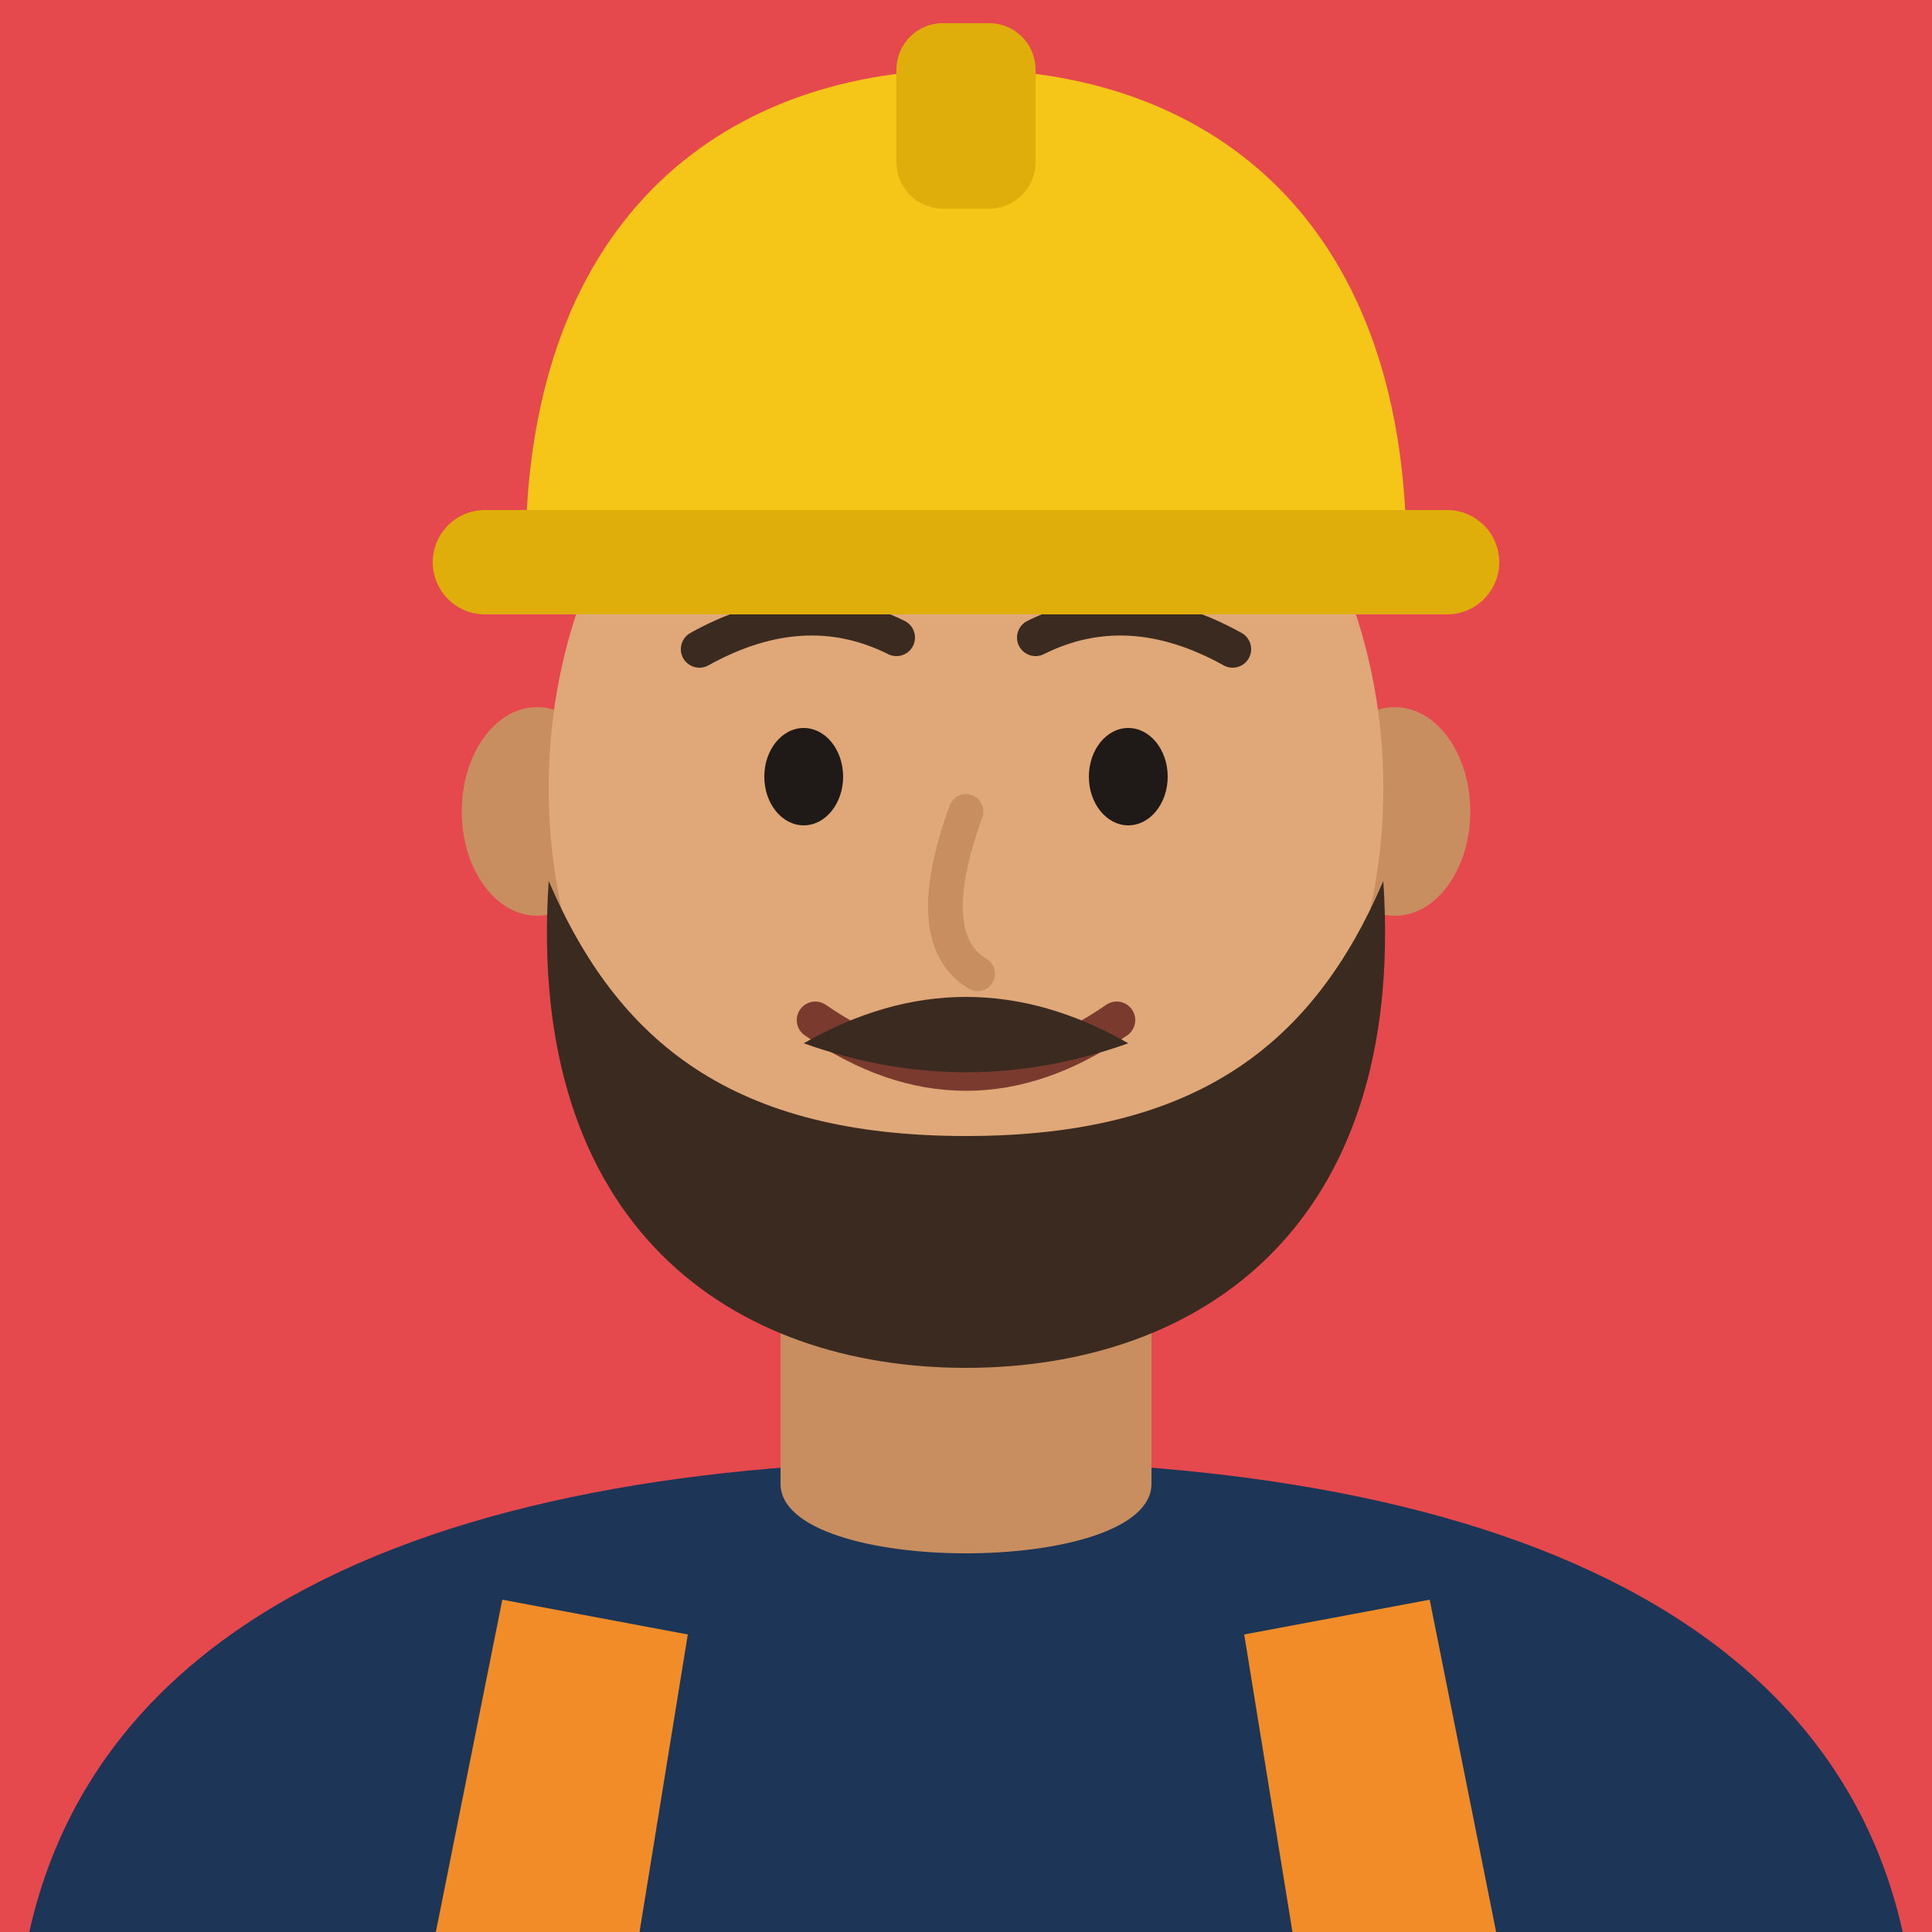
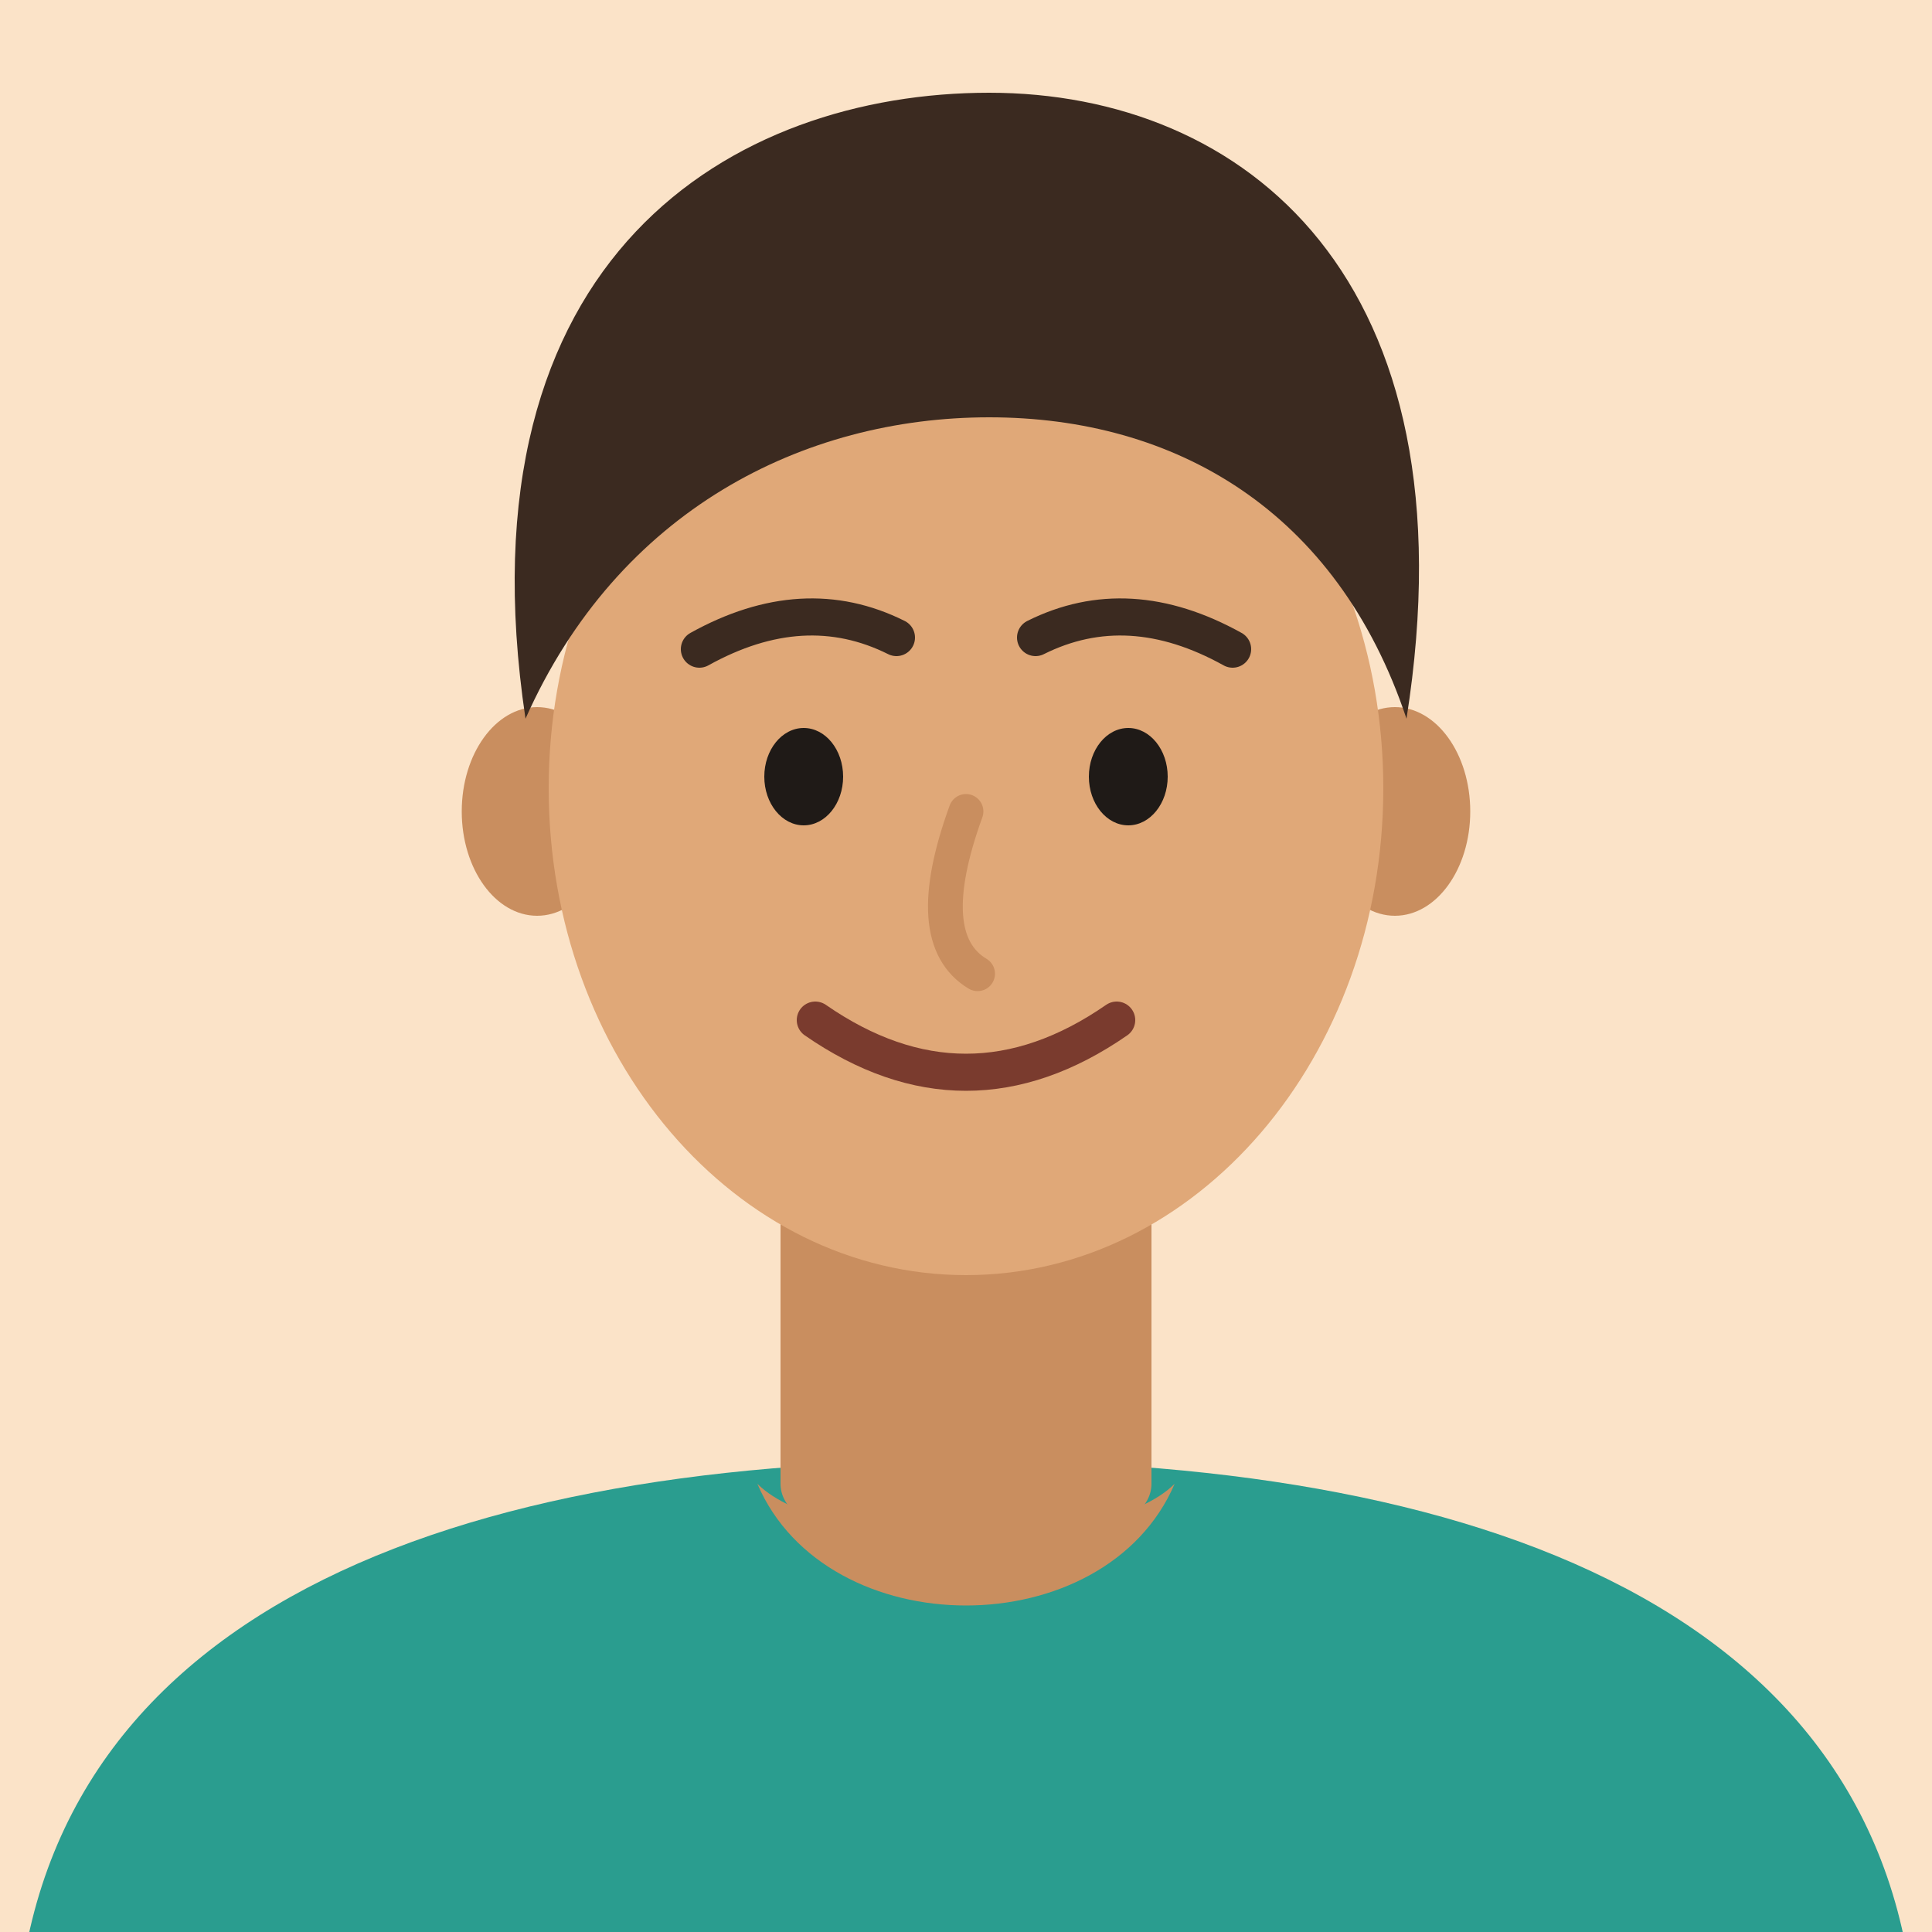
<svg xmlns="http://www.w3.org/2000/svg" viewBox="0 0 200 200" width="200" height="200">
-   <rect width="200" height="200" fill="#E5484D" />
+   <rect width="200" height="200" fill="#FBE3C8" />
  <g transform="translate(100 132) scale(1.2) translate(-100 -132)">
-     <path d="M18 200 C18 162 54 148 100 148 C146 148 182 162 182 200 Z" fill="#1D3557" />
-     <path d="M60 160 L52 200 H70 L76 163 Z M140 160 L148 200 H130 L124 163 Z" fill="#F28C28" />
+     <path d="M18 200 C18 162 54 148 100 148 C146 148 182 162 182 200 Z" fill="#2A9D8F" />
    <path d="M84 118 H116 V150 C116 158 84 158 84 150 Z" fill="#C98E5F" />
+     <path d="M82 150 C88 164 112 164 118 150 C112 156 88 156 82 150 Z" fill="#C98E5F" />
    <ellipse cx="63" cy="92" rx="6.5" ry="9" fill="#C98E5F" />
    <ellipse cx="137" cy="92" rx="6.5" ry="9" fill="#C98E5F" />
    <ellipse cx="100" cy="90" rx="36" ry="42" fill="#E0A878" />
    <path d="M77 78 Q86 73 94 77" stroke="#3b2a20" stroke-width="3.2" stroke-linecap="round" fill="none" />
    <path d="M106 77 Q114 73 123 78" stroke="#3b2a20" stroke-width="3.2" stroke-linecap="round" fill="none" />
    <ellipse cx="86" cy="89" rx="3.4" ry="4.2" fill="#1f1a17" />
    <ellipse cx="114" cy="89" rx="3.4" ry="4.2" fill="#1f1a17" />
    <path d="M100 92 Q96 103 101 106" stroke="#C98E5F" stroke-width="3" stroke-linecap="round" fill="none" />
    <path d="M87 110 Q100 119 113 110" stroke="#7a3b2e" stroke-width="3.2" stroke-linecap="round" fill="none" />
-     <path d="M64 98 C62 128 80 140 100 140 C120 140 138 128 136 98 C130 112 120 120 100 120 C80 120 70 112 64 98 Z" fill="#3b2a20" />
-     <path d="M86 112 Q100 104 114 112 Q100 117 86 112 Z" fill="#3b2a20" />
-     <path d="M62 70 C62 40 80 28 100 28 C120 28 138 40 138 70 Z" fill="#F5C518" />
-     <rect x="54" y="66" width="92" height="9" rx="4.5" fill="#E0AE0B" />
-     <rect x="94" y="24" width="12" height="16" rx="4" fill="#E0AE0B" />
+     <path d="M62 84 C56 44 80 30 102 30 C124 30 144 46 138 84 C132 66 118 58 102 58 C86 58 70 66 62 84 Z" fill="#3B2A20" />
  </g>
</svg>
